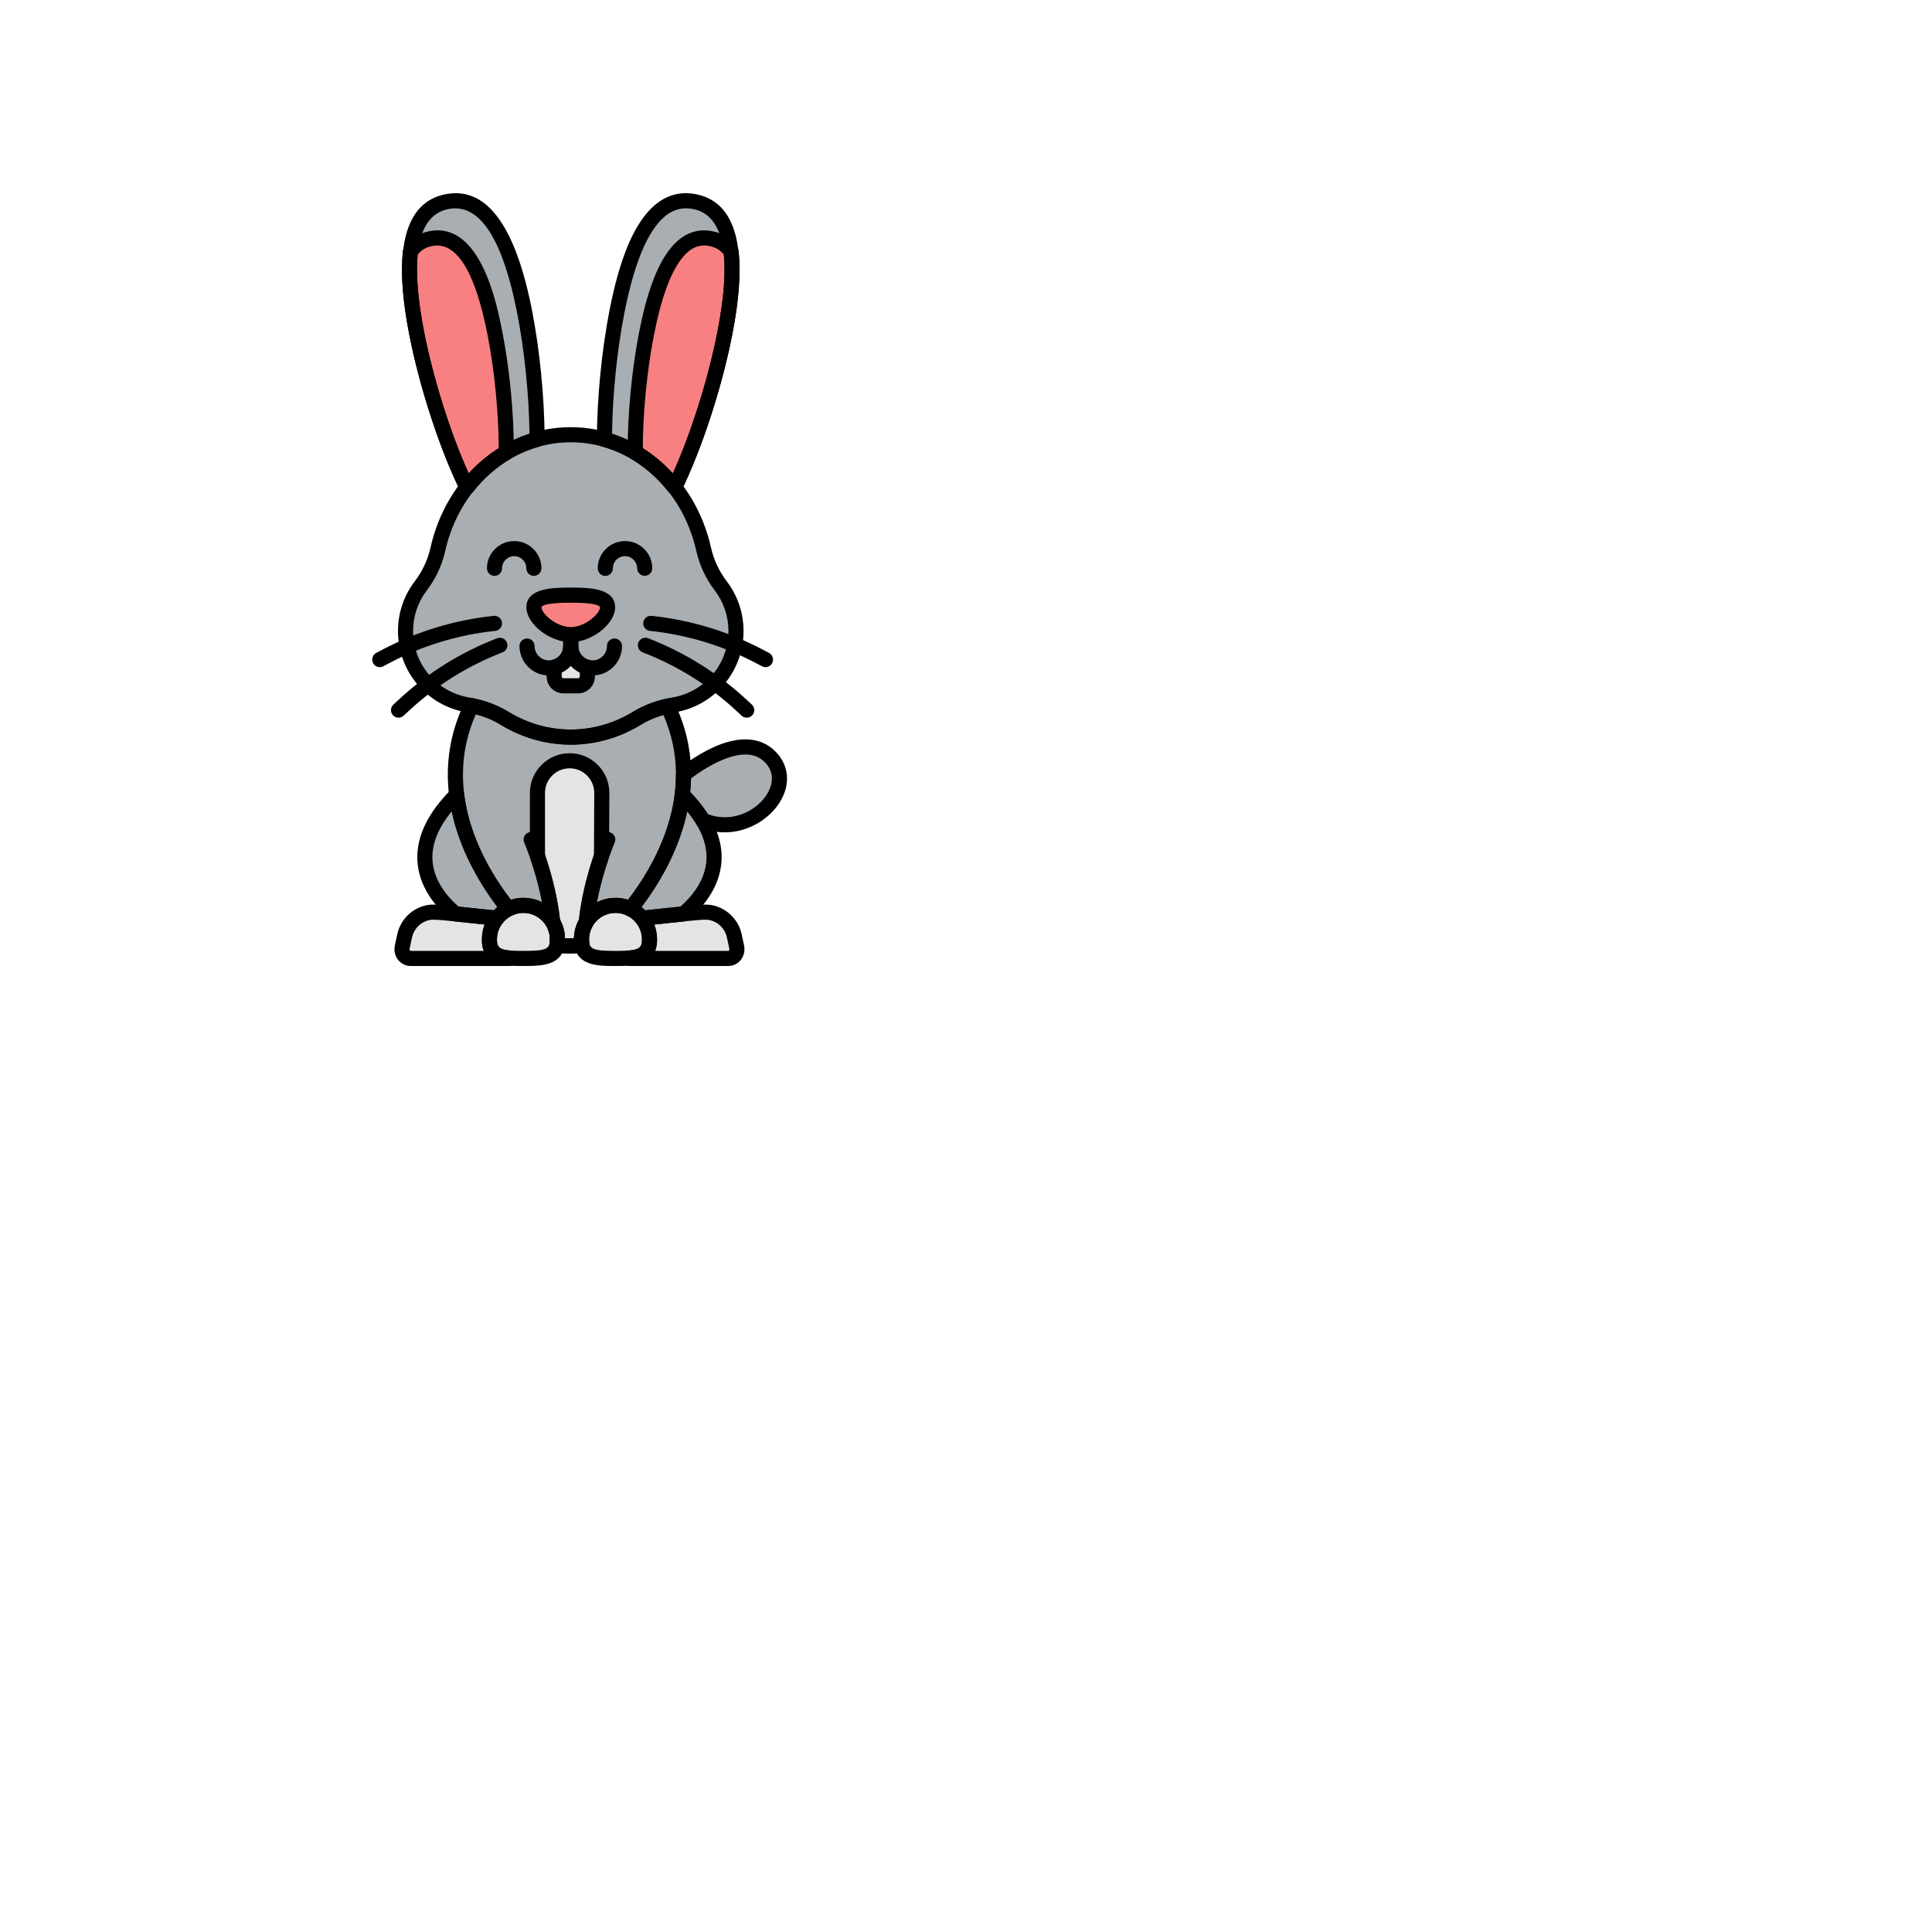
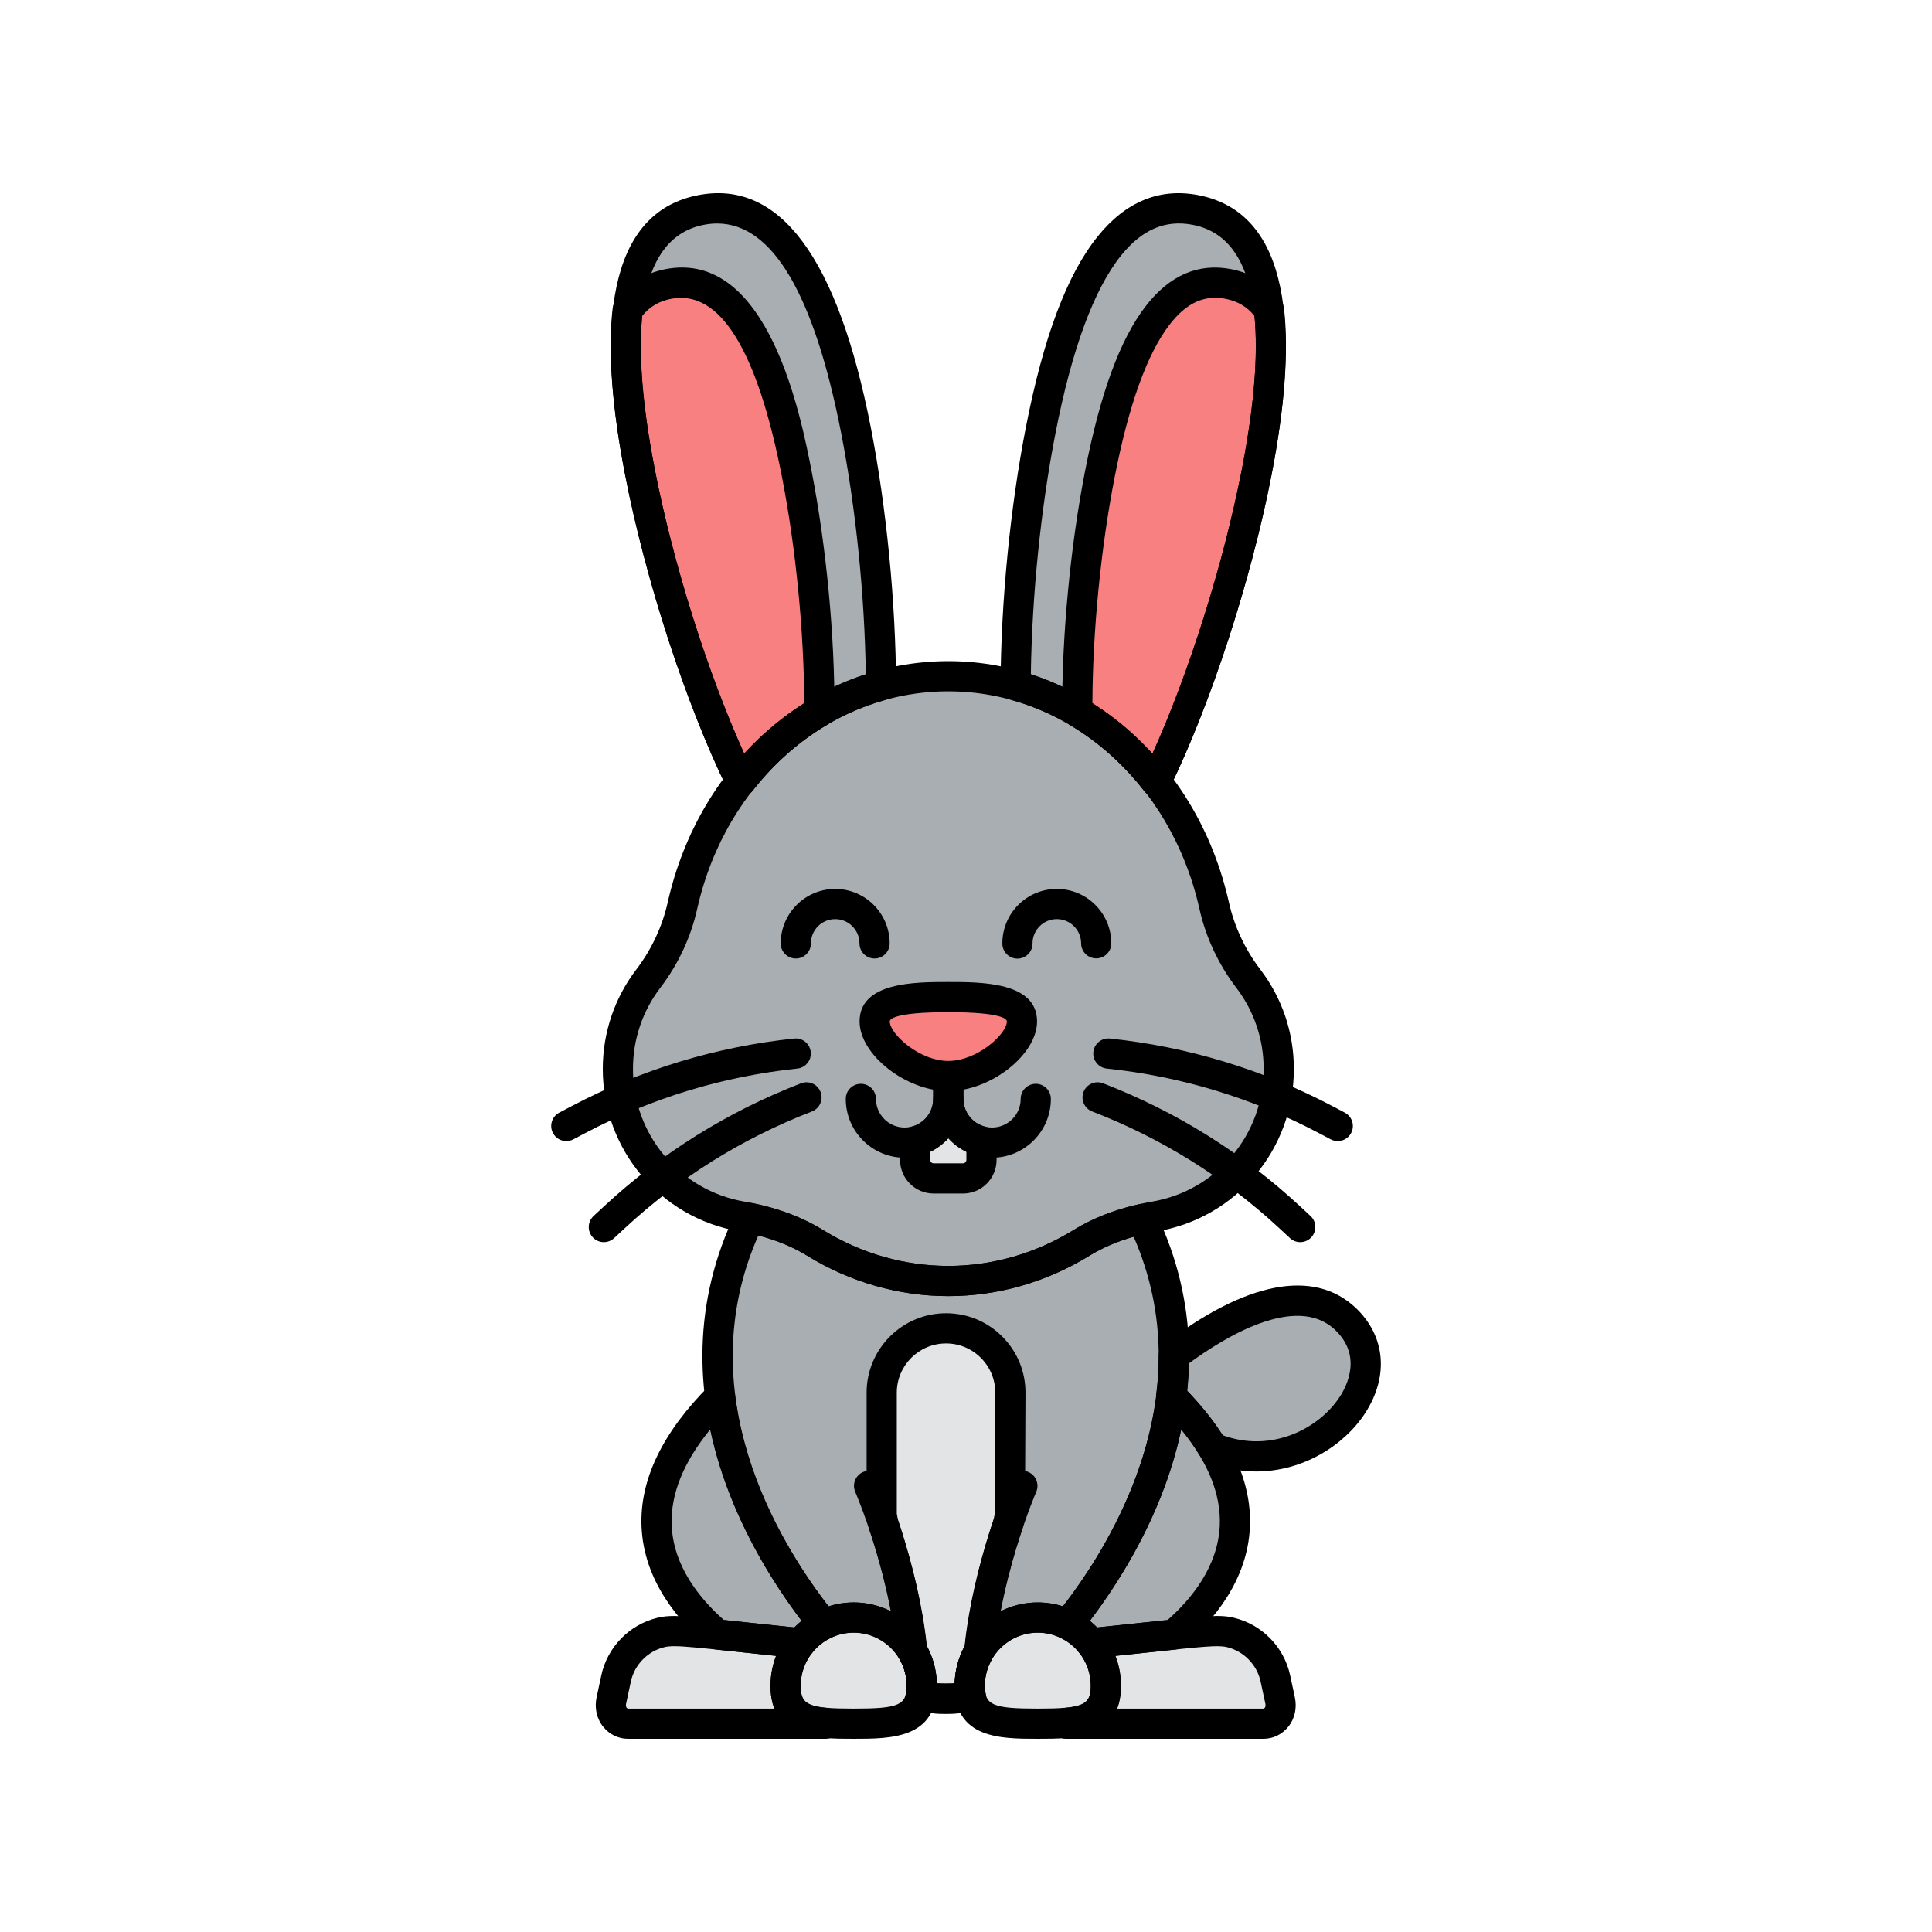
- <svg xmlns="http://www.w3.org/2000/svg" enable-background="new 0 0 512 512" height="100" viewBox="-64 -64 640 640" width="100">
+ <svg xmlns="http://www.w3.org/2000/svg" enable-background="new 0 0 512 512" height="100" viewBox="-32 -32 320 320" width="100">
  <path d="m159.473 97.452c6.794-13.922 13.284-33.871 16.656-51.159 6.036-30.944-.202-41.584-10.081-43.51-9.879-1.927-19.658 5.588-25.693 36.533-2.594 13.299-4.073 28.759-4.133 42.222 9.19 2.564 17.259 8.223 23.251 15.914z" fill="#a8aeb2" />
  <path d="m90.67 97.452c5.992-7.692 14.061-13.35 23.251-15.915-.06-13.463-1.539-28.923-4.133-42.222-6.036-30.944-15.815-38.459-25.694-36.532s-16.117 12.566-10.081 43.51c3.372 17.289 9.863 37.238 16.657 51.159z" fill="#a8aeb2" />
  <path d="m174.741 130.061c-2.709-3.551-4.648-7.655-5.622-12.014-4.885-21.843-22.748-38.041-44.047-38.041s-39.162 16.198-44.047 38.041c-.975 4.359-2.914 8.462-5.622 12.014-3.176 4.164-5.063 9.363-5.063 15.005 0 12.264 8.902 22.416 20.534 24.421 4.279.738 8.443 2.095 12.14 4.372 6.53 4.022 14.05 6.318 22.059 6.318s15.529-2.296 22.059-6.318c3.698-2.278 7.862-3.634 12.141-4.372 11.629-2.006 20.533-12.155 20.533-24.421-.002-5.642-1.889-10.841-5.065-15.005z" fill="#a8aeb2" />
  <path d="m151.165 247.219c0 6.242-5.048 6.279-11.275 6.279s-11.275-.037-11.275-6.279 5.048-11.303 11.275-11.303 11.275 5.061 11.275 11.303z" fill="#e3e4e5" />
  <path d="m120.671 247.219c0 6.242-5.048 6.279-11.275 6.279s-11.275-.037-11.275-6.279 5.048-11.303 11.275-11.303c6.227.001 11.275 5.061 11.275 11.303z" fill="#e3e4e5" />
  <g fill="#a8aeb2">
    <path d="m147.13 173.859c-6.53 4.022-14.05 6.318-22.059 6.318s-15.529-2.296-22.059-6.318c-3.315-2.042-7.006-3.34-10.819-4.119-14.305 29.361 3.685 56.765 12.243 67.34 7.495-3.691 16.235 1.796 16.235 10.139 0 .686-.071 1.286-.188 1.831 2.642.391 5.514.415 8.319 0-.117-.545-.188-1.144-.188-1.831 0-6.242 5.048-11.303 11.275-11.303 1.782 0 3.461.426 4.959 1.164 8.541-10.554 26.477-37.874 12.323-67.171-3.535.794-6.951 2.047-10.041 3.95z" />
    <path d="m148.701 240.179c0-.001 0-.001 0 0 6.168-.639 10.542-1.12 13.73-1.452 7.708-6.525 18.459-20.61-.391-39.446-1.468 11.871-6.57 22.263-11.407 29.788-.004.006-.008.013-.012.019-1.782 2.77-3.739 5.48-5.772 7.992 1.502.74 2.818 1.799 3.852 3.099z" />
    <path d="m86.854 238.727c3.188.332 7.562.813 13.731 1.451v.001c1.035-1.299 2.35-2.358 3.852-3.098-2.227-2.753-4.443-5.837-6.497-9.139-.004-.006-.007-.011-.011-.017-4.613-7.418-9.289-17.363-10.683-28.643-18.851 18.835-8.1 32.92-.392 39.445z" />
    <path d="m190.783 186.396c-7.701-7.204-20.529.185-28.363 6.176.002 2.274-.154 4.5-.424 6.681l.044.029c2.942 2.939 5.162 5.763 6.786 8.46 16.047 6.741 32.723-11.276 21.957-21.346z" />
  </g>
  <path d="m180.025 249.649-.78-3.638c-.821-3.827-3.77-6.747-7.448-7.625-2.434-.581-5.366-.041-23.096 1.792 1.539 1.932 2.464 4.377 2.464 7.042 0 4.569-2.71 5.809-6.601 6.148l-.041.131h32.766c1.642-.001 3.215-1.618 2.736-3.85z" fill="#e3e4e5" />
  <path d="m98.12 247.219c0-2.665.926-5.109 2.464-7.042-17.73-1.833-20.661-2.374-23.096-1.792-3.678.878-6.628 3.798-7.448 7.625l-.78 3.638c-.479 2.232 1.094 3.85 2.737 3.85h32.766l-.041-.131c-3.892-.339-6.602-1.579-6.602-6.148z" fill="#e3e4e5" />
  <path d="m124.694 188.016c-5.886 0-10.657 4.771-10.657 10.657v20.267s.097.521.266 1.44c1.73 5.103 3.917 13.081 4.739 20.982 1.025 1.68 1.63 3.668 1.63 5.857 0 .686-.071 1.286-.188 1.831 2.642.391 5.514.415 8.319 0-.117-.545-.188-1.144-.188-1.831 0-2.139.597-4.136 1.63-5.839.828-7.957 3.04-16.004 4.775-21.107.157-.855.246-1.334.246-1.334l.085-20.175c.051-5.921-4.735-10.748-10.657-10.748z" fill="#e3e4e5" />
  <path d="m137.269 137.182c0 3.745-6.253 9.04-12.197 9.04s-12.197-5.296-12.197-9.04c0-3.745 6.253-4.033 12.197-4.033 5.943-.001 12.197.288 12.197 4.033z" fill="#f98080" />
  <path d="m125.071 150.012c0 3.395-2.339 6.237-5.492 7.02v3.088c0 1.685 1.379 3.064 3.064 3.064h4.856c1.685 0 3.064-1.379 3.064-3.064v-3.088c-3.152-.784-5.492-3.625-5.492-7.02z" fill="#e3e4e5" />
  <path d="m159.473 97.452c6.794-13.922 13.284-33.871 16.656-51.159 2.269-11.633 2.803-20.394 2.061-26.904-1.74-2.496-4.061-3.833-6.715-4.351-8.069-1.574-16.13 4.945-21.313 31.519-2.432 12.468-3.795 27.131-3.726 39.35 4.973 2.937 9.39 6.863 13.037 11.545z" fill="#f98080" />
  <path d="m90.669 97.452c3.648-4.682 8.065-8.609 13.037-11.545.069-12.219-1.294-26.882-3.726-39.35-5.183-26.573-13.244-33.092-21.313-31.519-2.654.518-4.975 1.855-6.715 4.351-.741 6.509-.208 15.271 2.061 26.904 3.372 17.289 9.863 37.238 16.656 51.159z" fill="#f98080" />
  <path d="m132.313 159.754c-5.372 0-9.742-4.37-9.742-9.742v-3.193c0-1.381 1.119-2.5 2.5-2.5s2.5 1.119 2.5 2.5v3.193c0 2.615 2.127 4.742 4.742 4.742s4.743-2.127 4.743-4.742c0-1.381 1.119-2.5 2.5-2.5s2.5 1.119 2.5 2.5c.001 5.372-4.37 9.742-9.743 9.742z" />
  <path d="m117.829 159.754c-5.372 0-9.743-4.37-9.743-9.742 0-1.381 1.119-2.5 2.5-2.5s2.5 1.119 2.5 2.5c0 2.615 2.127 4.742 4.743 4.742 2.615 0 4.742-2.127 4.742-4.742v-3.193c0-1.381 1.119-2.5 2.5-2.5s2.5 1.119 2.5 2.5v3.193c0 5.372-4.37 9.742-9.742 9.742z" />
  <path d="m125.071 182.677c-8.184 0-16.265-2.313-23.37-6.689-3.137-1.932-6.923-3.29-11.254-4.037-13.1-2.259-22.608-13.566-22.608-26.886 0-6.025 1.928-11.738 5.575-16.521 2.5-3.277 4.288-7.096 5.17-11.043 5.267-23.549 24.382-39.996 46.487-39.996s41.221 16.447 46.486 39.996c.883 3.946 2.671 7.765 5.171 11.043h.001c3.647 4.783 5.575 10.496 5.575 16.521 0 13.319-9.508 24.625-22.608 26.885-4.332.748-8.119 2.106-11.254 4.038-7.105 4.376-15.187 6.689-23.371 6.689zm0-100.171c-19.746 0-36.855 14.839-41.607 36.086-1.039 4.647-3.14 9.137-6.075 12.984-2.977 3.904-4.551 8.568-4.551 13.489 0 10.879 7.763 20.114 18.458 21.958 4.962.855 9.345 2.439 13.027 4.708 6.316 3.89 13.49 5.946 20.748 5.946s14.432-2.056 20.748-5.946c3.681-2.268 8.063-3.852 13.027-4.708 10.695-1.845 18.458-11.08 18.458-21.958 0-4.92-1.574-9.584-4.552-13.489h.001c-2.936-3.848-5.037-8.338-6.075-12.984-4.751-21.247-21.861-36.086-41.607-36.086z" />
  <path d="m159.474 99.952c-.766 0-1.495-.352-1.972-.963-5.81-7.455-13.399-12.657-21.951-15.043-1.085-.303-1.833-1.293-1.828-2.419.062-13.831 1.585-29.39 4.179-42.689 2.926-14.998 6.822-25.361 11.912-31.682 4.658-5.783 10.283-8.079 16.714-6.825 13.497 2.632 17.553 18.258 12.057 46.442-3.399 17.427-10.019 37.75-16.863 51.777-.379.775-1.13 1.3-1.987 1.39-.089.008-.175.012-.261.012zm-20.734-20.264c7.627 2.486 14.498 6.986 20.129 13.17 6.07-13.418 11.758-31.411 14.807-47.042 4.862-24.928 2.135-38.581-8.105-40.578-4.536-.883-8.412.771-11.862 5.054-4.505 5.594-8.172 15.52-10.898 29.503-2.422 12.411-3.889 26.839-4.071 39.893z" />
  <path d="m90.67 99.952c-.086 0-.173-.004-.26-.014-.858-.089-1.609-.615-1.987-1.39-6.845-14.026-13.464-34.35-16.863-51.777-5.498-28.184-1.441-43.809 12.056-46.441 13.5-2.634 23.128 10.323 28.625 38.507 2.594 13.299 4.117 28.859 4.179 42.689.005 1.126-.743 2.117-1.828 2.419-8.552 2.386-16.143 7.588-21.951 15.043-.476.612-1.205.964-1.971.964zm-3.885-94.935c-.724 0-1.46.073-2.212.22-10.241 1.998-12.968 15.65-8.106 40.578 3.049 15.631 8.737 33.624 14.807 47.042 5.631-6.183 12.502-10.684 20.13-13.169-.182-13.053-1.649-27.481-4.069-39.894-4.506-23.097-11.414-34.777-20.55-34.777z" />
  <path d="m139.89 255.999c-6.138 0-13.776 0-13.776-8.779 0-7.611 6.18-13.803 13.776-13.803s13.775 6.192 13.775 13.803c0 8.779-7.638 8.779-13.775 8.779zm0-17.582c-4.839 0-8.776 3.949-8.776 8.803 0 3.214 1.312 3.779 8.776 3.779 7.463 0 8.775-.565 8.775-3.779 0-4.855-3.936-8.803-8.775-8.803z" />
  <path d="m109.396 255.999c-6.137 0-13.775 0-13.775-8.779 0-7.611 6.18-13.803 13.775-13.803s13.775 6.192 13.775 13.803c0 8.779-7.638 8.779-13.775 8.779zm0-17.582c-4.839 0-8.775 3.949-8.775 8.803 0 3.214 1.312 3.779 8.775 3.779s8.775-.565 8.775-3.779c0-4.855-3.936-8.803-8.775-8.803z" />
  <path d="m119.039 243.508c-1.265 0-2.35-.956-2.484-2.241-1.385-13.306-6.846-26.04-6.901-26.167-.548-1.267.034-2.739 1.3-3.288 1.268-.548 2.738.033 3.287 1.299.237.546 5.82 13.544 7.287 27.638.143 1.373-.854 2.603-2.228 2.745-.088.01-.175.014-.261.014z" />
  <path d="m130.246 243.508c-.087 0-.174-.004-.262-.014-1.374-.143-2.371-1.372-2.228-2.745 1.467-14.093 7.051-27.091 7.287-27.638.551-1.267 2.021-1.849 3.288-1.299 1.267.549 1.849 2.021 1.3 3.288-.055.127-5.517 12.86-6.902 26.167-.133 1.285-1.218 2.241-2.483 2.241z" />
  <path d="m124.644 251.851c-1.522 0-3.045-.109-4.526-.328-.684-.101-1.295-.48-1.688-1.048-.394-.568-.535-1.273-.39-1.949.089-.416.132-.843.132-1.307 0-3.063-1.552-5.857-4.152-7.475-2.583-1.608-5.752-1.765-8.478-.421-1.046.517-2.313.238-3.048-.67-8.756-10.82-27.506-39.302-12.547-70.007.5-1.026 1.632-1.584 2.748-1.354 4.391.897 8.303 2.391 11.629 4.44 6.316 3.89 13.49 5.946 20.748 5.946s14.433-2.056 20.748-5.946c3.111-1.917 6.746-3.35 10.806-4.261 1.132-.253 2.293.306 2.798 1.352 14.805 30.645-3.901 59.043-12.631 69.831-.734.907-2.001 1.187-3.048.67-1.221-.602-2.518-.906-3.854-.906-4.839 0-8.776 3.949-8.776 8.803 0 .463.044.891.133 1.307.145.675.004 1.381-.39 1.949-.395.568-1.005.947-1.688 1.048-1.482.217-3.004.326-4.526.326zm-1.478-5.04c.982.055 1.972.055 2.954 0 .216-7.423 6.31-13.395 13.77-13.395 1.423 0 2.814.218 4.157.648 8.289-10.712 23.125-35.101 11.723-61.222-2.729.772-5.188 1.827-7.327 3.145-7.105 4.376-15.188 6.689-23.371 6.689s-16.265-2.313-23.37-6.689c-2.344-1.443-5.06-2.569-8.095-3.355-11.576 26.201 3.314 50.685 11.633 61.434 3.808-1.221 7.951-.727 11.421 1.433 3.961 2.464 6.371 6.67 6.505 11.312zm23.965-72.952h.01z" />
  <path d="m148.699 242.678c-.756 0-1.477-.343-1.953-.941-.803-1.007-1.841-1.841-3.002-2.414-.682-.336-1.174-.963-1.337-1.706s.02-1.519.498-2.109c1.988-2.458 3.877-5.073 5.612-7.772.012-.018.023-.036.035-.053 4.24-6.612 9.546-16.896 11.006-28.708.117-.948.765-1.747 1.668-2.057.903-.312 1.903-.081 2.581.595 7.765 7.76 11.54 15.61 11.222 23.333-.371 8.985-6.177 15.721-10.982 19.789-.384.325-.856.526-1.356.578-1.244.13-2.669.282-4.312.458-2.565.274-5.66.604-9.422.994-.086.008-.172.013-.258.013zm-.192-6.212c.424.341.828.707 1.209 1.094 3.147-.328 5.8-.611 8.048-.852 1.348-.144 2.55-.272 3.627-.386 3.916-3.453 8.36-8.846 8.643-15.682.211-5.11-1.932-10.434-6.379-15.873-1.807 8.569-5.468 17.175-10.919 25.653-.007.012-.016.024-.023.037-1.325 2.059-2.734 4.071-4.206 6.009z" />
  <path d="m100.585 242.678c-.086 0-.172-.004-.258-.013-3.745-.388-6.829-.717-9.388-.991-1.656-.177-3.091-.33-4.344-.461-.5-.052-.973-.253-1.356-.578-4.805-4.068-10.611-10.803-10.983-19.788-.319-7.724 3.457-15.575 11.222-23.335.675-.674 1.676-.906 2.581-.595.903.311 1.55 1.109 1.667 2.057 1.129 9.13 4.603 18.426 10.326 27.629 1.937 3.113 4.062 6.103 6.329 8.904.478.591.661 1.367.498 2.109-.164.742-.655 1.37-1.337 1.706-1.163.573-2.201 1.407-3.001 2.413-.478.599-1.2.943-1.956.943zm-12.69-6.356c1.052.111 2.224.236 3.534.376 2.268.242 4.949.528 8.141.861.38-.387.785-.752 1.209-1.093-1.757-2.312-3.42-4.726-4.962-7.204-5.05-8.121-8.462-16.334-10.186-24.496-4.447 5.439-6.591 10.765-6.379 15.875.282 6.836 4.727 12.229 8.643 15.681z" />
  <path d="m176.066 211.725c-2.67 0-5.44-.515-8.209-1.678-.488-.205-.899-.561-1.173-1.015-1.57-2.608-3.714-5.28-6.37-7.94-.578-.546-.897-1.351-.8-2.146.274-2.219.407-4.303.405-6.372-.001-.779.362-1.514.981-1.988 13.488-10.315 24.707-12.455 31.59-6.016 4.975 4.654 5.603 11.347 1.637 17.468-3.492 5.39-10.353 9.687-18.061 9.687zm-5.55-6.004c8.012 2.948 15.921-1.009 19.416-6.402 1.249-1.928 3.665-6.868-.856-11.098-6.455-6.038-18.404 1.363-24.169 5.61-.034 1.476-.13 2.966-.29 4.505 2.36 2.452 4.339 4.929 5.899 7.385z" />
  <path d="m177.288 255.999h-32.766c-.796 0-1.544-.379-2.015-1.02-.472-.641-.609-1.468-.371-2.228l.041-.131c.303-.967 1.159-1.655 2.169-1.743 3.666-.319 4.318-1.236 4.318-3.658 0-2.01-.664-3.907-1.92-5.484-.569-.715-.704-1.683-.35-2.525.354-.843 1.139-1.425 2.048-1.519 3.773-.39 6.876-.722 9.446-.996 10.061-1.075 12.153-1.298 14.487-.741 4.653 1.11 8.309 4.853 9.312 9.533l.781 3.637v.001c.38 1.773-.02 3.554-1.096 4.886-1.019 1.263-2.509 1.988-4.084 1.988zm-24.286-5h24.286c.028 0 .118-.033.197-.131.126-.156.159-.396.096-.694l-.781-3.638c-.602-2.809-2.794-5.053-5.584-5.719-1.499-.357-3.89-.102-12.795.85-1.659.177-3.54.378-5.679.603.604 1.573.923 3.253.923 4.95 0 1.512-.247 2.756-.663 3.779z" />
  <path d="m104.763 255.999h-32.766c-1.575 0-3.064-.725-4.085-1.987-1.077-1.332-1.476-3.113-1.096-4.886l.78-3.639c1.004-4.68 4.659-8.422 9.312-9.533 2.335-.557 4.429-.333 14.49.741 2.569.275 5.671.606 9.444.996.909.094 1.694.676 2.048 1.519.354.842.22 1.811-.35 2.525-1.256 1.577-1.92 3.473-1.92 5.484 0 2.421.652 3.338 4.318 3.658 1.009.088 1.865.776 2.168 1.743l.041.131c.238.759.1 1.586-.371 2.228-.469.641-1.217 1.02-2.013 1.02zm-25.057-15.336c-.706 0-1.208.052-1.636.154-2.791.666-4.983 2.911-5.585 5.718l-.78 3.638c-.064.298-.031.538.096.694.087.107.179.131.197.131h24.286c-.415-1.023-.663-2.266-.663-3.779 0-1.697.318-3.377.923-4.95-2.138-.225-4.018-.426-5.676-.603-6.359-.679-9.399-1.003-11.162-1.003z" />
  <path d="m136.52 126.781c-1.377 0-2.495-1.114-2.5-2.492-.008-2.411.924-4.68 2.622-6.39 1.699-1.71 3.962-2.656 6.373-2.664h.028c4.963 0 9.008 4.029 9.024 8.995.005 1.381-1.111 2.504-2.492 2.508-.002 0-.005 0-.008 0-1.377 0-2.495-1.114-2.5-2.492-.007-2.214-1.812-4.011-4.024-4.011-.004 0-.009 0-.013 0-1.075.003-2.084.425-2.842 1.188-.757.762-1.173 1.774-1.169 2.849.005 1.381-1.111 2.504-2.492 2.508-.002.001-.005.001-.007.001z" />
  <path d="m112.857 126.76c-1.381 0-2.5-1.119-2.5-2.5 0-2.219-1.805-4.024-4.024-4.024s-4.023 1.805-4.023 4.024c0 1.381-1.119 2.5-2.5 2.5s-2.5-1.119-2.5-2.5c0-4.976 4.048-9.024 9.023-9.024s9.024 4.048 9.024 9.024c0 1.381-1.119 2.5-2.5 2.5z" />
  <path d="m189.577 157c-.393 0-.791-.093-1.162-.288l-2.094-1.102c-10.936-5.756-22.712-9.33-35.004-10.624-1.373-.145-2.369-1.375-2.225-2.748.145-1.374 1.383-2.367 2.748-2.225 12.926 1.361 25.311 5.12 36.809 11.172l2.094 1.102c1.223.643 1.691 2.155 1.048 3.377-.447.851-1.315 1.336-2.214 1.336z" />
  <path d="m183.361 173.74c-.608 0-1.218-.221-1.699-.667l-1.734-1.609c-9.062-8.406-19.502-14.923-31.031-19.371-1.288-.497-1.929-1.944-1.432-3.232.496-1.288 1.942-1.932 3.232-1.433 12.123 4.678 23.102 11.531 32.631 20.37l1.734 1.609c1.013.939 1.071 2.521.133 3.533-.493.531-1.162.8-1.834.8z" />
  <path d="m61.799 157c-.898 0-1.767-.486-2.214-1.336-.643-1.222-.174-2.734 1.048-3.377l2.094-1.102c11.5-6.052 23.884-9.811 36.809-11.172 1.372-.149 2.604.851 2.748 2.225.145 1.373-.852 2.604-2.225 2.748-12.292 1.294-24.068 4.868-35.003 10.624l-2.094 1.102c-.372.196-.771.288-1.163.288z" />
  <path d="m68.015 173.74c-.671 0-1.341-.269-1.833-.8-.939-1.012-.879-2.594.133-3.533l1.734-1.609c9.528-8.838 20.507-15.692 32.631-20.37 1.288-.498 2.735.145 3.232 1.433s-.145 2.735-1.433 3.232c-11.529 4.448-21.97 10.966-31.031 19.371l-1.734 1.609c-.481.446-1.091.667-1.699.667z" />
  <path d="m124.644 251.851c-1.522 0-3.045-.109-4.526-.328-.684-.101-1.295-.48-1.688-1.048-.394-.568-.535-1.273-.39-1.949.089-.416.132-.843.132-1.307 0-1.648-.425-3.18-1.264-4.555-.193-.317-.314-.674-.352-1.043-.924-8.874-3.539-17.249-4.621-20.438-.039-.115-.069-.233-.091-.353l-.264-1.432c-.028-.151-.042-.305-.042-.459v-20.267c0-7.255 5.902-13.157 13.157-13.157 3.536 0 6.854 1.383 9.343 3.894s3.844 5.841 3.813 9.377l-.086 20.164c-.001.149-.015.298-.042.445l-.245 1.331c-.022.12-.053.238-.092.353-1.09 3.203-3.725 11.62-4.656 20.561-.038.367-.157.721-.349 1.037-.829 1.368-1.268 2.939-1.268 4.543 0 .463.044.891.133 1.307.145.675.004 1.381-.39 1.949-.395.568-1.005.947-1.688 1.048-1.48.218-3.002.327-4.524.327zm-1.478-5.04c.982.055 1.973.055 2.954 0 .065-2.182.646-4.314 1.694-6.222 1.013-9.086 3.624-17.526 4.779-20.946l.173-.937.085-19.951c.019-2.203-.821-4.268-2.364-5.825s-3.601-2.414-5.792-2.414c-4.498 0-8.157 3.659-8.157 8.157v20.038l.191 1.039c1.146 3.403 3.738 11.799 4.742 20.818 1.049 1.902 1.631 4.041 1.695 6.243zm12.099-27.872h.01z" />
  <path d="m125.071 148.722c-7.005 0-14.697-6.04-14.697-11.541 0-6.533 9.2-6.533 14.697-6.533s14.697 0 14.697 6.533c.001 5.501-7.692 11.541-14.697 11.541zm0-13.074c-8.998 0-9.697 1.173-9.697 1.533 0 2.056 4.868 6.541 9.697 6.541s9.697-4.484 9.697-6.541c.001-.359-.699-1.533-9.697-1.533z" />
  <path d="m127.5 165.685h-4.856c-3.068 0-5.564-2.496-5.564-5.564v-3.088c0-1.148.782-2.149 1.896-2.426 2.117-.526 3.595-2.416 3.595-4.594 0-1.381 1.119-2.5 2.5-2.5s2.5 1.119 2.5 2.5c0 2.179 1.479 4.068 3.596 4.594 1.114.277 1.896 1.278 1.896 2.426v3.088c0 3.067-2.496 5.564-5.563 5.564zm-5.42-6.912v1.347c0 .306.258.564.564.564h4.856c.306 0 .564-.258.564-.564v-1.347c-1.148-.554-2.16-1.321-2.992-2.244-.833.924-1.844 1.69-2.992 2.244z" />
  <path d="m159.474 99.953c-.767 0-1.496-.352-1.973-.963-3.487-4.478-7.638-8.155-12.336-10.93-.757-.447-1.224-1.259-1.229-2.138-.07-12.477 1.34-27.372 3.772-39.843 2.521-12.919 5.808-21.871 10.05-27.364 3.962-5.131 8.739-7.197 14.195-6.129 3.487.68 6.275 2.488 8.288 5.375.237.34.386.734.434 1.147.808 7.096.104 16.404-2.092 27.665-3.399 17.427-10.019 37.751-16.863 51.777-.379.775-1.13 1.301-1.987 1.39-.087.008-.173.013-.259.013zm-10.539-15.448c3.642 2.303 6.969 5.101 9.935 8.354 6.07-13.418 11.758-31.411 14.807-47.043 2.029-10.403 2.735-18.971 2.102-25.482-1.216-1.52-2.785-2.451-4.78-2.84-3.544-.688-6.493.668-9.281 4.278-3.703 4.795-6.765 13.296-9.099 25.265-2.286 11.705-3.646 25.596-3.684 37.468z" />
  <path d="m90.67 99.953c-.086 0-.173-.004-.26-.014-.858-.089-1.609-.615-1.987-1.39-6.845-14.026-13.464-34.35-16.863-51.777-2.196-11.26-2.9-20.568-2.091-27.666.047-.412.196-.806.433-1.146 2.012-2.887 4.8-4.696 8.288-5.375 17.074-3.331 22.469 24.387 24.246 33.494 2.433 12.472 3.843 27.366 3.772 39.843-.005.879-.472 1.691-1.229 2.139-4.697 2.773-8.847 6.451-12.336 10.929-.478.611-1.207.963-1.973.963zm-16.304-79.62c-.634 6.512.072 15.08 2.101 25.482 3.049 15.632 8.737 33.625 14.808 47.044 2.966-3.254 6.292-6.052 9.934-8.354-.038-11.871-1.398-25.763-3.681-37.469-4.13-21.177-10.312-31.113-18.381-29.543-1.996.388-3.565 1.319-4.781 2.84z" />
</svg>
